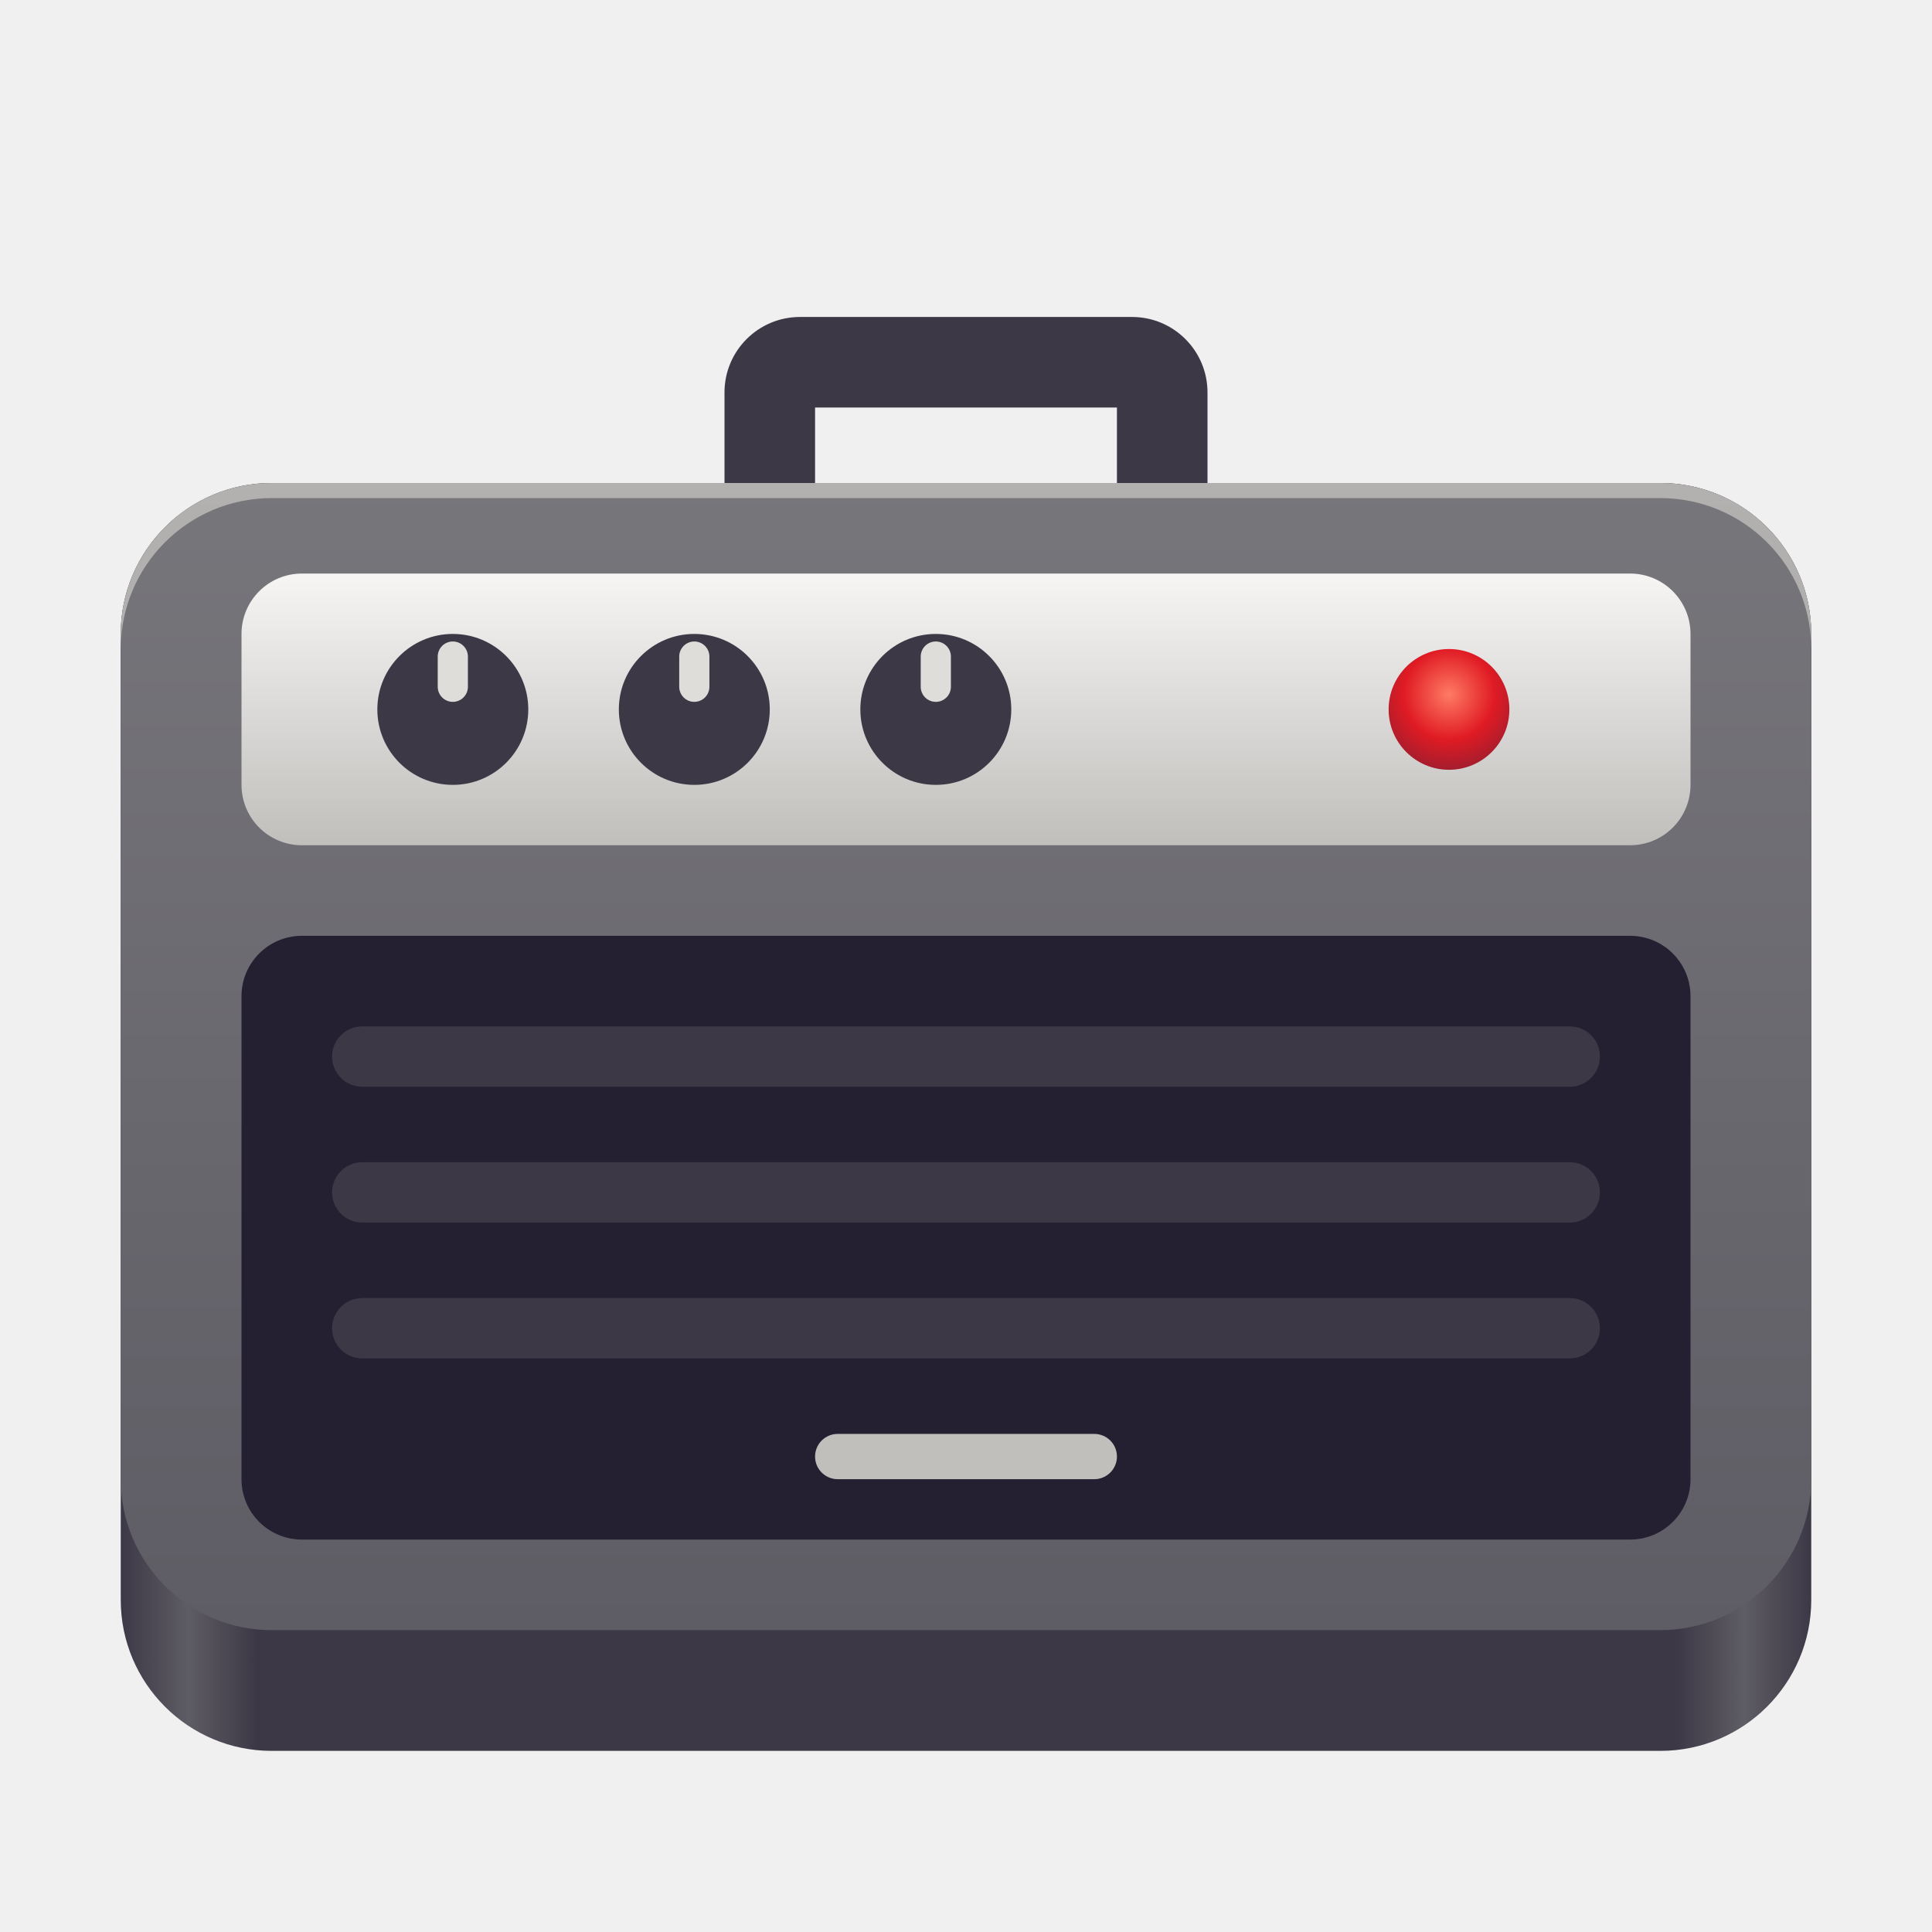
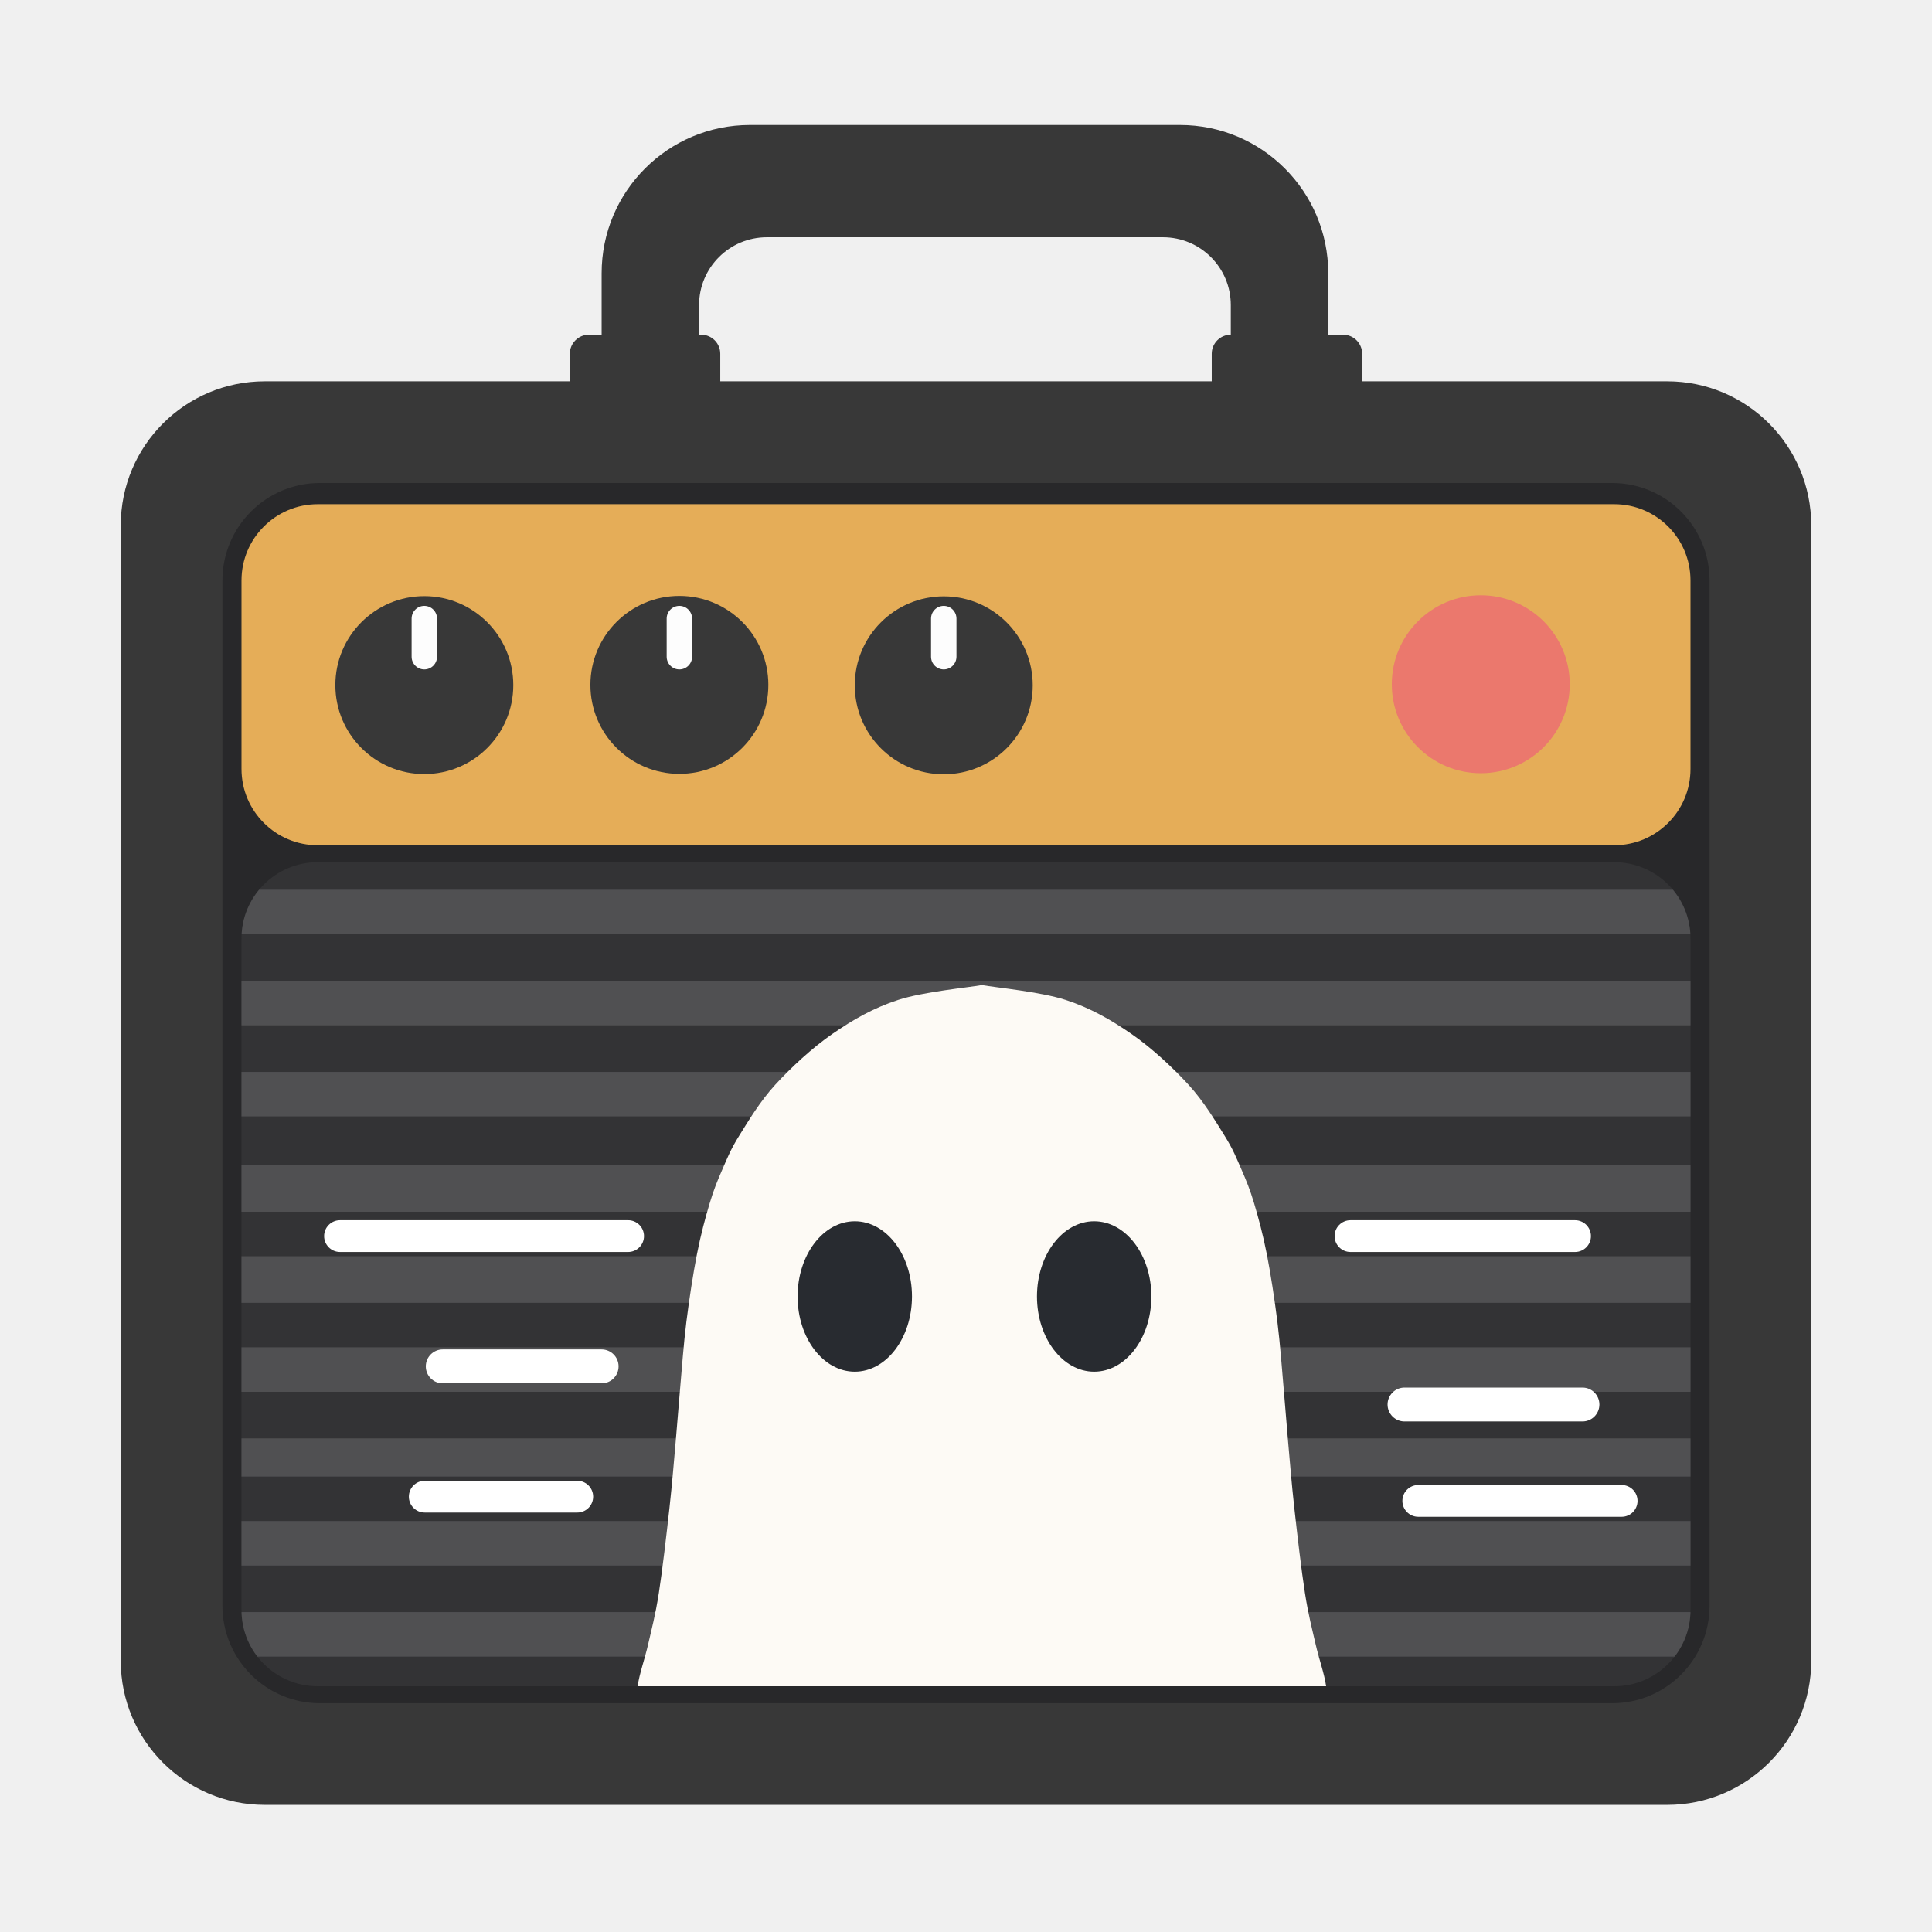
- <svg xmlns="http://www.w3.org/2000/svg" width="128" height="128" viewBox="0 0 128 128">
-   <defs>
-     <linearGradient id="base" x1="8" x2="120" y1="0" y2="0" gradientUnits="userSpaceOnUse">
-       <stop offset="0" stop-color="#3d3846" />
-       <stop offset="0.04" stop-color="#5e5c64" />
-       <stop offset="0.08" stop-color="#3d3846" />
-       <stop offset="0.92" stop-color="#3d3846" />
-       <stop offset="0.96" stop-color="#5e5c64" />
-       <stop offset="1" stop-color="#3d3846" />
-     </linearGradient>
-     <linearGradient id="face" x1="0" x2="0" y1="32" y2="108" gradientUnits="userSpaceOnUse">
-       <stop offset="0" stop-color="#77767b" />
-       <stop offset="1" stop-color="#5e5c64" />
-     </linearGradient>
-     <linearGradient id="panel" x1="0" x2="0" y1="38" y2="56" gradientUnits="userSpaceOnUse">
-       <stop offset="0" stop-color="#f6f5f4" />
-       <stop offset="1" stop-color="#c0bfbc" />
-     </linearGradient>
-     <radialGradient id="led" cx="96" cy="46" r="5" gradientUnits="userSpaceOnUse">
-       <stop offset="0" stop-color="#ff7b63" />
-       <stop offset="0.6" stop-color="#e01b24" />
-       <stop offset="1" stop-color="#a51d2d" />
-     </radialGradient>
-   </defs>
-   <path d="M48 33v-7a5 5 0 0 1 5-5h22a5 5 0 0 1 5 5v7h-6v-6H54v6z" fill="#3d3846" />
-   <rect x="8" y="32" width="112" height="84" rx="10" fill="url(#base)" />
-   <rect x="8" y="32" width="112" height="76" rx="10" fill="url(#face)" />
-   <path d="M18 32h92a10 10 0 0 1 10 10v1a10 10 0 0 0-10-10H18a10 10 0 0 0-10 10v-1a10 10 0 0 1 10-10z" fill="#c0bfbc" opacity="0.8" />
-   <rect x="16" y="38" width="96" height="18" rx="4" fill="url(#panel)" />
-   <g fill="#3d3846">
-     <circle cx="30" cy="47" r="5" />
-     <circle cx="46" cy="47" r="5" />
-     <circle cx="62" cy="47" r="5" />
+ <svg xmlns="http://www.w3.org/2000/svg" viewBox="0 0 128 128">
+   <g transform="translate(8,8.421053) scale(0.1403509) translate(-125,-108)">
+     <path fill-rule="evenodd" fill="#383838" d="M352.00,228.00 V177.00 A70.00,70.00 0 0 1 422.00,107.00 H625.00 A70.00,70.00 0 0 1 695.00,177.00 V228.00 H352.00 Z M398.00,228.00 V192.00 A32.00,32.00 0 0 1 430.00,160.00 H617.00 A32.00,32.00 0 0 1 649.00,192.00 V228.00 H398.00 Z" />
+     <rect x="125" y="228" width="798" height="672" rx="68" ry="68" fill="#383838" />
+     <path fill="#383838" d="M337.00,230.00 V215.00 A9.00,9.00 0 0 1 346.00,206.00 H399.00 A9.00,9.00 0 0 1 408.00,215.00 V230.00 Z" />
+     <path fill="#383838" d="M640.00,230.00 V215.00 A9.00,9.00 0 0 1 649.00,206.00 H702.00 A9.00,9.00 0 0 1 711.00,215.00 V230.00 Z" />
+     <path fill="#28282a" d="M219.00,276.00 H829.00 A46.00,46.00 0 0 1 875.00,322.00 V806.00 A46.00,46.00 0 0 1 829.00,852.00 H219.00 A46.00,46.00 0 0 1 173.00,806.00 V322.00 A46.00,46.00 0 0 1 219.00,276.00 Z" />
+     <rect x="182" y="286" width="684" height="161" rx="36" ry="36" fill="#e5ad58" />
+     <clipPath id="grille">
+       <path d="M218.00,455.00 H830.00 A36.00,36.00 0 0 1 866.00,491.00 V808.00 A36.00,36.00 0 0 1 830.00,844.00 H218.00 A36.00,36.00 0 0 1 182.00,808.00 V491.00 A36.00,36.00 0 0 1 218.00,455.00 Z" />
+     </clipPath>
+     <g clip-path="url(#grille)">
+       <path fill="#333335" d="M218.00,455.00 H830.00 A36.00,36.00 0 0 1 866.00,491.00 V808.00 A36.00,36.00 0 0 1 830.00,844.00 H218.00 A36.00,36.00 0 0 1 182.00,808.00 V491.00 A36.00,36.00 0 0 1 218.00,455.00 Z" />
+       <rect x="170" y="468" width="710" height="21" fill="#505052" />
+       <rect x="170" y="511" width="710" height="21" fill="#505052" />
+       <rect x="170" y="554" width="710" height="21" fill="#505052" />
+       <rect x="170" y="598" width="710" height="22" fill="#505052" />
+       <rect x="170" y="641" width="710" height="22" fill="#505052" />
+       <rect x="170" y="684" width="710" height="21" fill="#505052" />
+       <rect x="170" y="727" width="710" height="18" fill="#505052" />
+       <rect x="170" y="766" width="710" height="21" fill="#505052" />
+       <rect x="170" y="809" width="710" height="21" fill="#505052" />
+       <path fill="#fdfaf5" d="M531.50,513.00 C524.92,514.17 503.75,516.17 492.00,520.00 C480.25,523.83 470.67,529.33 461.00,536.00 C451.33,542.67 441.33,552.00 434.00,560.00 C426.67,568.00 421.17,577.33 417.00,584.00 C412.83,590.67 411.33,594.67 409.00,600.00 C406.67,605.33 405.00,609.33 403.00,616.00 C401.00,622.67 398.83,630.67 397.00,640.00 C395.17,649.33 393.33,661.33 392.00,672.00 C390.67,682.67 389.83,694.67 389.00,704.00 C388.17,713.33 387.83,718.67 387.00,728.00 C386.17,737.33 385.33,748.00 384.00,760.00 C382.67,772.00 380.67,789.33 379.00,800.00 C377.33,810.67 375.67,816.67 374.00,824.00 C372.33,831.33 369.83,838.00 369.00,844.00 C368.17,850.00 369.00,857.33 369.00,860.00 L694.00,860.00 C694.00,857.33 694.83,850.00 694.00,844.00 C693.17,838.00 690.67,831.33 689.00,824.00 C687.33,816.67 685.67,810.67 684.00,800.00 C682.33,789.33 680.33,772.00 679.00,760.00 C677.67,748.00 676.83,737.33 676.00,728.00 C675.17,718.67 674.83,713.33 674.00,704.00 C673.17,694.67 672.33,682.67 671.00,672.00 C669.67,661.33 667.83,649.33 666.00,640.00 C664.17,630.67 662.00,622.67 660.00,616.00 C658.00,609.33 656.33,605.33 654.00,600.00 C651.67,594.67 650.17,590.67 646.00,584.00 C641.83,577.33 636.33,568.00 629.00,560.00 C621.67,552.00 611.67,542.67 602.00,536.00 C592.33,529.33 582.75,523.83 571.00,520.00 C559.25,516.17 538.08,514.17 531.50,513.00 Z" />
+       <ellipse cx="471.5" cy="660" rx="27" ry="35.5" fill="#282b30" />
+       <ellipse cx="584.5" cy="660" rx="27" ry="35.5" fill="#282b30" />
+       <rect x="221" y="624" width="151" height="15" rx="7.5" fill="#ffffff" />
+       <rect x="269" y="685" width="91" height="16" rx="8.0" fill="#ffffff" />
+       <rect x="261" y="747" width="87" height="15" rx="7.5" fill="#ffffff" />
+       <rect x="698" y="624" width="121" height="15" rx="7.5" fill="#ffffff" />
+       <rect x="723" y="703" width="100" height="16" rx="8.0" fill="#ffffff" />
+       <rect x="730" y="749" width="111" height="15" rx="7.5" fill="#ffffff" />
+     </g>
+     <circle cx="268.3" cy="371.4" r="42" fill="#383838" />
+     <circle cx="388.7" cy="371.3" r="42" fill="#383838" />
+     <circle cx="513.5" cy="371.5" r="42" fill="#383838" />
+     <rect x="262.3" y="334" width="12" height="30" rx="6" fill="#fdfdfd" />
+     <rect x="382.7" y="334" width="12" height="30" rx="6" fill="#fdfdfd" />
+     <rect x="507.5" y="334" width="12" height="30" rx="6" fill="#fdfdfd" />
+     <circle cx="767" cy="371" r="42" fill="#eb786d" />
  </g>
-   <g fill="#deddda">
-     <rect x="29" y="42.5" width="2" height="4" rx="1" />
-     <rect x="45" y="42.5" width="2" height="4" rx="1" />
-     <rect x="61" y="42.5" width="2" height="4" rx="1" />
-   </g>
-   <circle cx="96" cy="47" r="4" fill="url(#led)" />
-   <rect x="16" y="62" width="96" height="40" rx="4" fill="#241f31" />
-   <g fill="#3d3846">
-     <rect x="22" y="68" width="84" height="4" rx="2" />
-     <rect x="22" y="77" width="84" height="4" rx="2" />
-     <rect x="22" y="86" width="84" height="4" rx="2" />
-   </g>
-   <rect x="54" y="95" width="20" height="3" rx="1.5" fill="#c0bfbc" />
</svg>
